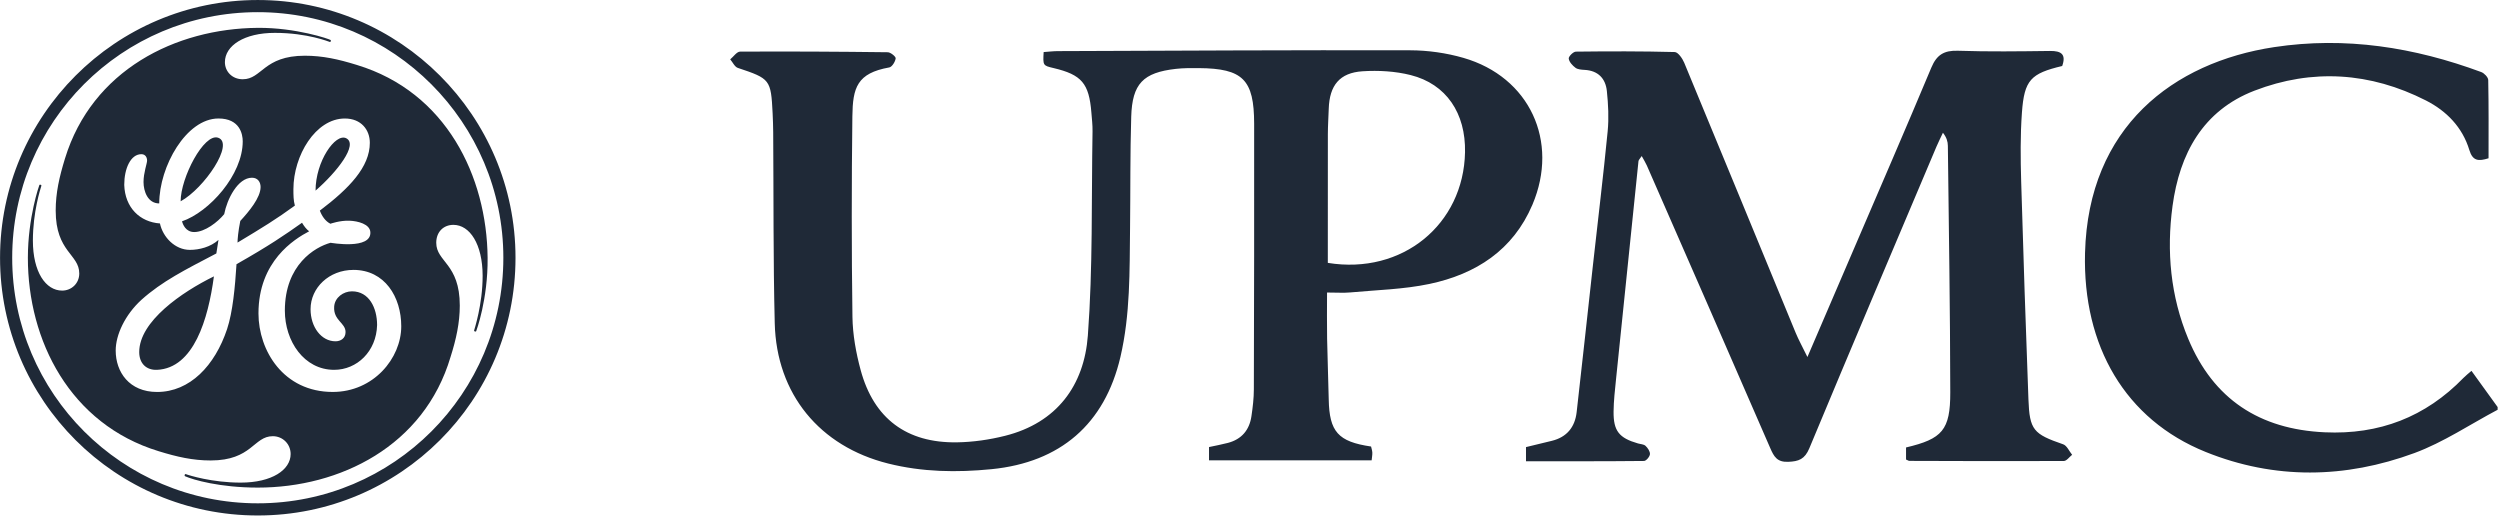
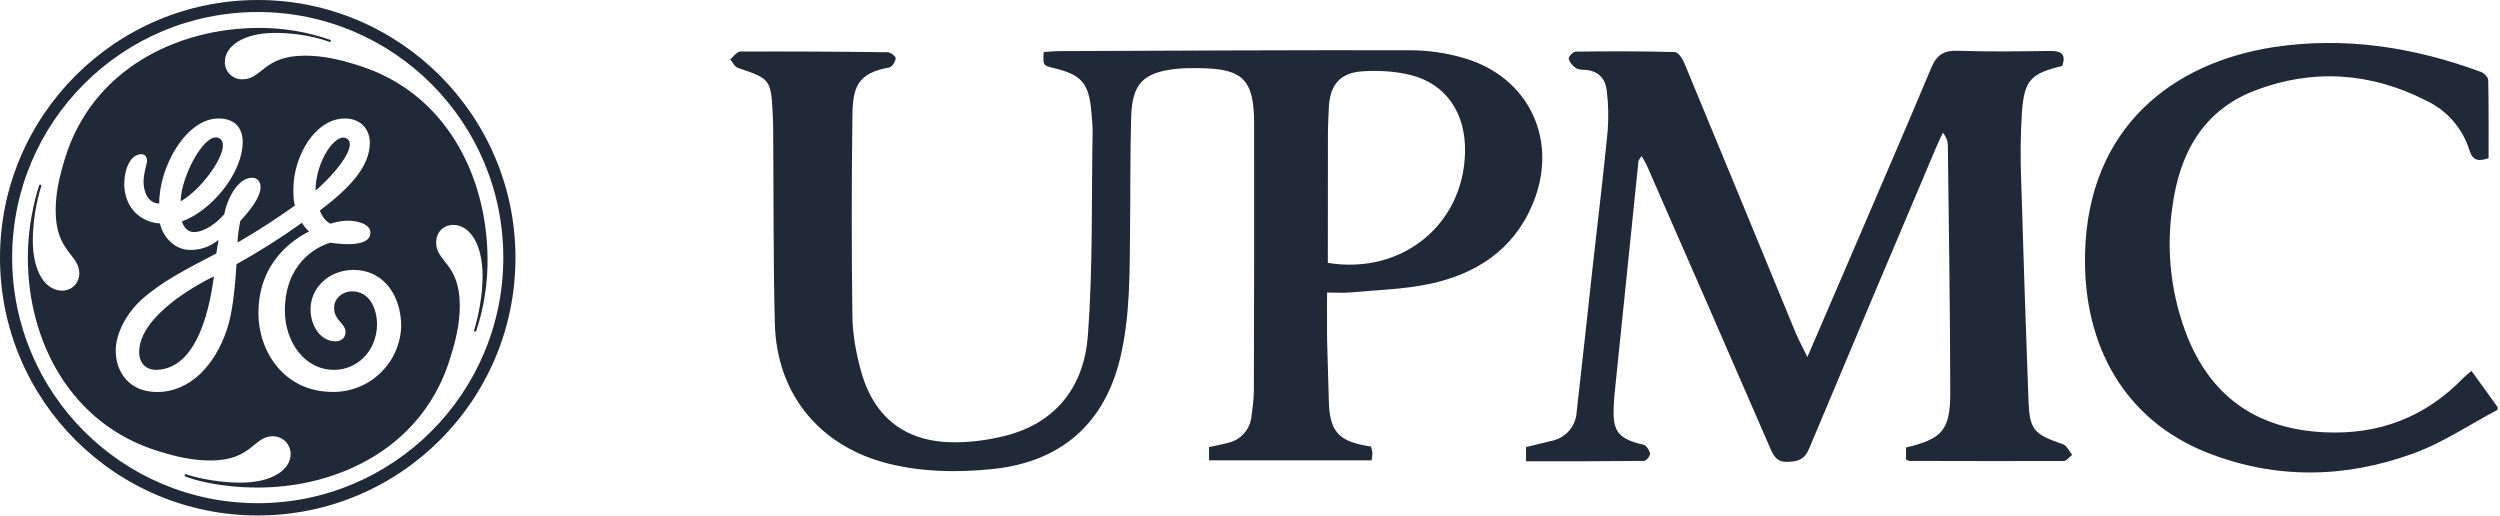
- <svg xmlns="http://www.w3.org/2000/svg" height="60" viewBox="0 0 291 60" width="291">
+ <svg xmlns="http://www.w3.org/2000/svg" width="291" height="60" viewBox="0 0 291 60">
  <g fill="#1f2937" fill-rule="evenodd">
-     <path d="m290.723 47.697c-3.22 1.705-6.302 3.79-9.69 5.04-8.045 2.967-16.256 3.113-24.294-.13-9.347-3.771-14.322-12.311-14.042-23.161.38-14.689 10.28-22.184 22.012-23.961 8.3-1.258 16.305.016 24.106 2.902.35.129.808.606.815.929.062 3.035.037 6.073.037 9.105-1.161.371-1.846.33-2.236-.957-.802-2.649-2.647-4.545-5.059-5.772-6.466-3.284-13.213-3.737-19.956-1.136-6.01 2.319-8.711 7.343-9.534 13.425-.712 5.274-.237 10.492 1.83 15.458 2.926 7.035 8.309 10.529 15.87 10.88 6.357.296 11.742-1.772 16.173-6.338.285-.292.613-.542.925-.814 1.045 1.446 2.044 2.83 3.044 4.214zm-169.239-41.637c.623-.043 1.138-.108 1.654-.11 13.669-.05 27.337-.13 41.005-.096 2.072.005 4.21.308 6.2.882 7.691 2.219 11.169 9.703 8.03 17.093-2.253 5.303-6.595 8.084-11.987 9.222-3.008.635-6.136.701-9.214.988-.769.072-1.548.011-2.704.011 0 1.919-.025 3.637.007 5.354.042 2.366.143 4.729.189 7.094.072 3.753 1.09 4.915 4.928 5.477.047.212.133.453.146.701.014.256-.041.517-.079.907h-18.93v-1.546c.785-.171 1.502-.298 2.204-.485 1.594-.422 2.499-1.498 2.734-3.103.154-1.036.279-2.089.281-3.134.03-10.304.047-20.608.035-30.912-.007-5.146-1.313-6.433-6.436-6.475-.894-.007-1.793-.012-2.678.088-3.809.434-5.078 1.718-5.195 5.573-.133 4.304-.084 8.615-.135 12.924-.059 5.038.035 10.089-1.124 15.049-1.827 7.816-7.007 12.253-14.988 13.049-4.068.405-8.07.338-12.041-.656-7.98-1.997-13.004-8.084-13.206-16.33-.183-7.408-.126-14.822-.18-22.234-.005-.735-.032-1.471-.067-2.207-.195-3.934-.287-4.024-4.05-5.28-.365-.122-.594-.653-.886-.995.384-.313.765-.898 1.149-.9 5.73-.032 11.46.001 17.189.072.331.004.949.509.921.714-.05.39-.423.996-.744 1.054-3.751.67-4.255 2.345-4.296 5.69-.093 7.78-.099 15.562.009 23.341.029 2.074.413 4.193.957 6.203 1.53 5.64 5.354 8.497 11.216 8.405 1.87-.029 3.776-.304 5.593-.761 6.031-1.516 9.204-5.856 9.636-11.674.588-7.891.409-15.838.544-23.762.012-.732-.076-1.468-.135-2.202-.276-3.391-1.13-4.39-4.402-5.166-1.24-.294-1.24-.294-1.154-1.864zm33.073 24.539c8.685 1.414 15.806-4.489 15.972-12.873.091-4.547-2.178-7.943-6.33-8.988-1.793-.452-3.741-.56-5.594-.442-2.675.171-3.849 1.644-3.939 4.35-.033.996-.101 1.991-.103 2.988-.011 4.975-.005 9.951-.005 14.965zm55.826 10.959c1.901-4.426 3.619-8.418 5.333-12.413 3.04-7.088 6.114-14.163 9.092-21.277.624-1.495 1.489-2.015 3.097-1.961 3.571.12 7.149.07 10.722.025 1.328-.017 1.89.405 1.413 1.75-3.659.874-4.411 1.619-4.687 5.41-.195 2.667-.164 5.359-.088 8.037.242 8.456.534 16.911.845 25.365.133 3.562.576 4.026 4.041 5.222.438.151.702.803 1.045 1.222-.323.252-.645.722-.969.723-5.991.03-11.983.005-17.974-.014-.096 0-.189-.075-.39-.159v-1.403c4.216-.998 5.157-2.019 5.149-6.417-.014-9.565-.17-19.131-.281-28.696-.005-.492-.147-.982-.574-1.52-.252.542-.523 1.075-.757 1.625-4.946 11.694-9.914 23.379-14.793 35.1-.531 1.274-1.232 1.533-2.467 1.58-1.288.049-1.656-.61-2.087-1.606-4.761-10.976-9.565-21.931-14.363-32.891-.142-.323-.337-.626-.592-1.096-.197.302-.364.443-.38.598-.879 8.456-1.75 16.913-2.611 25.371-.128 1.253-.273 2.509-.287 3.765-.024 2.265.643 3.084 2.83 3.715.302.088.684.091.889.283.262.246.54.657.514.973-.025.292-.442.785-.689.787-4.557.047-9.116.034-13.738.034v-1.648c.994-.241 2.002-.482 3.008-.73 1.746-.429 2.688-1.594 2.887-3.328.656-5.735 1.27-11.475 1.907-17.213.573-5.162 1.2-10.32 1.704-15.488.151-1.547.068-3.136-.093-4.687-.151-1.459-1.019-2.379-2.595-2.462-.363-.02-.794-.046-1.061-.246-.351-.263-.736-.681-.783-1.071-.03-.243.531-.803.831-.806 3.837-.047 7.675-.055 11.509.047.385.011.896.747 1.104 1.247 4.342 10.466 8.644 20.949 12.967 31.422.335.81.762 1.58 1.374 2.831z" />
-     <path d="m36.73 22.189c0-3.411 2.309-6.72 3.569-6.097 1.436.72-1.076 3.933-3.569 6.097m-15.704 1.243c0-2.743 2.706-7.954 4.359-7.403 1.954.651-1.619 5.908-4.359 7.403m-2.744 19.616c-1.244.056-2.077-.74-2.077-2.068 0-3.569 4.953-6.98 8.694-8.81-.664 4.984-2.347 10.686-6.617 10.878m22.851-11.631c-2.825 0-4.984 2.078-4.984 4.57 0 2.078 1.249 3.74 2.906 3.74.587 0 1.167-.334 1.167-1.076 0-1.086-1.433-1.347-1.325-2.962.072-1.065 1.076-1.778 2.073-1.778 1.992 0 2.924 1.931 2.924 3.923-.081 3.077-2.346 5.214-5.001 5.214-3.492 0-5.736-3.321-5.736-6.895 0-5.322 3.492-7.398 5.322-7.894.017 0 4.778.846 4.63-1.253-.069-.923-1.441-1.278-2.433-1.316-1.103-.043-2.218.354-2.218.354-.578-.294-.98-.868-1.228-1.529 3.408-2.579 5.818-5.069 5.818-7.896 0-1.495-.999-2.825-2.911-2.825-3.408 0-5.984 4.321-5.984 8.227 0 .662 0 1.33.171 1.91-2.162 1.577-3.77 2.56-6.676 4.305 0-.364.076-1.303.321-2.518.996-1.081 2.363-2.701 2.363-3.949 0-.58-.329-1.081-1-1.081-1.659 0-2.903 2.496-3.236 4.24-.748.918-2.244 2.082-3.493 2.082-.996 0-1.33-.915-1.414-1.249 3.159-1.081 7.065-5.402 7.065-9.309 0-.829-.333-2.66-2.825-2.66-3.74 0-6.894 5.57-6.894 9.887-1.333 0-1.829-1.411-1.829-2.492 0-1.082.415-2.159.415-2.493 0-.333-.167-.747-.667-.747-1.244 0-1.992 1.662-1.992 3.573.086 2.66 1.829 4.326 4.155 4.489.333 1.581 1.744 3.077 3.487 3.077 1.082 0 2.411-.333 3.326-1.162-.081.58-.162 1.081-.247 1.577-3.659 1.915-6.318 3.244-8.728 5.404-1.907 1.747-2.988 4.073-2.988 5.898 0 2.497 1.577 4.822 4.817 4.822 3.82 0 6.732-3.073 8.147-7.314.662-1.992.928-4.894 1.098-7.558 3.818-2.164 5.63-3.41 7.626-4.826.249.415.5.747.829.996-1.744.915-5.898 3.492-5.898 9.557 0 4.321 2.906 9.143 8.644 9.143 4.736 0 7.976-3.907 7.976-7.648-.001-3.404-1.913-6.56-5.571-6.56m14.289 7.139c-.012.026-.059.06-.153.029-.073-.026-.089-.06-.089-.108.004-.047 1.004-3.005.996-6.394-.009-3.664-1.495-5.908-3.402-5.908-1.167 0-1.997.834-1.997 2.083 0 2.243 2.74 2.411 2.74 7.313 0 1.992-.415 3.904-1.076 5.98-3.078 10.386-12.884 15.208-22.436 15.208-4.407 0-7.537-.906-8.467-1.324-.038-.022-.073-.094-.043-.168.021-.055.086-.098.124-.081.377.146 3.065.992 6.391.992 3.655 0 5.818-1.495 5.818-3.326 0-1.162-.915-2.077-2.077-2.077-2.244 0-2.415 2.825-7.233 2.825-2.077 0-3.906-.415-6.065-1.082-10.308-3.157-15.214-12.877-15.211-22.516.004-4.697 1.321-8.438 1.342-8.472.017-.024.076-.051.148-.024.073.024.089.084.086.107-.119.389-.992 3.07-.992 6.396 0 3.659 1.495 5.818 3.407 5.818 1.078 0 1.992-.829 1.992-1.992 0-2.247-2.744-2.496-2.744-7.316 0-2.078.419-3.907 1.081-6.066 3.159-10.305 12.884-15.135 22.441-15.209 4.441-.034 8.327 1.296 8.476 1.414.026.022.051.078.026.146-.036.081-.087.089-.111.084-.047-.004-2.574-1.06-6.399-1.06-3.573-.004-5.818 1.493-5.818 3.407 0 1.078.834 1.992 2.077 1.992 2.244 0 2.411-2.74 7.233-2.74 2.072 0 3.902.41 6.061 1.078 10.391 3.158 15.119 12.964 15.208 22.44.049 4.853-1.319 8.524-1.332 8.554m-25.419-37.141c-15.79 0-28.587 12.793-28.587 28.587 0 15.79 12.797 28.583 28.587 28.583 15.786 0 28.583-12.793 28.583-28.583 0-15.708-12.797-28.587-28.583-28.587m0 58.586c-16.538 0-30.002-13.379-30.002-29.998 0-16.543 13.464-30.002 30.002-30.002 16.533 0 29.998 13.46 29.998 30.002 0 16.619-13.464 29.998-29.998 29.998" fill-rule="nonzero" />
+     <path d="M290.72 47.7c-3.22 1.7-6.3 3.79-9.69 5.04-8.04 2.96-16.25 3.1-24.3-.13-9.34-3.77-14.31-12.31-14.03-23.16.38-14.7 10.28-22.19 22-23.97 8.3-1.25 16.31.02 24.11 2.9.35.14.81.61.82.94.06 3.03.04 6.07.04 9.1-1.16.37-1.85.33-2.24-.96a9.5 9.5 0 0 0-5.06-5.77c-6.46-3.28-13.21-3.73-19.95-1.13-6.01 2.32-8.72 7.34-9.54 13.42a29.4 29.4 0 0 0 1.83 15.46c2.93 7.03 8.31 10.53 15.87 10.88 6.36.3 11.74-1.77 16.17-6.34.29-.3.62-.54.93-.81l3.04 4.21zM121.48 6.06c.63-.04 1.14-.1 1.66-.11 13.67-.05 27.34-.13 41-.1 2.07 0 4.21.31 6.2.89 7.7 2.21 11.17 9.7 8.03 17.09-2.25 5.3-6.6 8.08-11.98 9.22-3.01.64-6.14.7-9.22.99-.77.07-1.55.01-2.7.01 0 1.92-.03 3.64 0 5.35.05 2.37.15 4.73.2 7.1.07 3.75 1.08 4.91 4.92 5.48.05.2.13.45.15.7s-.04.51-.08.9h-18.93v-1.54c.78-.17 1.5-.3 2.2-.49a3.5 3.5 0 0 0 2.74-3.1c.15-1.04.28-2.09.28-3.13q.05-15.45.03-30.92c0-5.14-1.3-6.43-6.43-6.47-.9 0-1.8-.01-2.68.09-3.8.43-5.08 1.71-5.2 5.57-.13 4.3-.08 8.61-.13 12.92-.06 5.04.04 10.1-1.12 15.05-1.83 7.82-7.01 12.26-14.99 13.05-4.07.4-8.07.34-12.04-.65-7.98-2-13-8.09-13.2-16.33-.19-7.41-.13-14.83-.19-22.24q0-1.1-.06-2.2c-.2-3.94-.3-4.03-4.05-5.29-.37-.12-.6-.65-.89-1 .38-.3.77-.89 1.15-.9q8.6-.03 17.19.08c.33 0 .95.51.92.71-.05.4-.42 1-.74 1.06-3.76.67-4.26 2.34-4.3 5.69q-.15 11.67 0 23.34c.04 2.07.42 4.2.97 6.2 1.53 5.64 5.35 8.5 11.21 8.4 1.87-.02 3.78-.3 5.6-.75 6.03-1.52 9.2-5.86 9.63-11.68.59-7.89.41-15.84.55-23.76 0-.73-.08-1.47-.14-2.2-.28-3.4-1.13-4.4-4.4-5.17-1.24-.3-1.24-.3-1.16-1.86m33.08 24.54c8.68 1.41 15.8-4.5 15.97-12.87.1-4.55-2.18-7.95-6.33-9-1.8-.44-3.74-.55-5.6-.43-2.67.17-3.84 1.64-3.93 4.35-.04 1-.1 1.99-.1 2.98q-.02 7.46-.01 14.97m55.82 10.96 5.34-12.41c3.04-7.1 6.11-14.17 9.09-21.28.62-1.5 1.49-2.02 3.1-1.96 3.57.12 7.15.07 10.72.02 1.33-.02 1.89.4 1.41 1.75-3.66.88-4.41 1.62-4.69 5.41a77 77 0 0 0-.08 8.04q.37 12.67.84 25.36c.13 3.57.58 4.03 4.04 5.23.44.15.7.8 1.05 1.22-.33.25-.65.72-.97.72q-8.99.02-17.98-.01c-.1 0-.19-.08-.39-.16v-1.4c4.22-1 5.16-2.02 5.15-6.42-.01-9.57-.17-19.13-.28-28.7 0-.49-.15-.98-.57-1.52q-.4.8-.76 1.63-7.44 17.53-14.8 35.1c-.52 1.27-1.23 1.53-2.46 1.58-1.29.05-1.66-.61-2.09-1.6q-7.15-16.47-14.36-32.9c-.14-.32-.34-.63-.6-1.1-.19.3-.36.45-.37.6l-2.61 25.37c-.13 1.26-.28 2.51-.29 3.77-.02 2.26.64 3.08 2.83 3.71.3.09.68.1.89.28.26.25.54.66.51.98-.02.29-.44.78-.69.78q-6.81.06-13.73.04v-1.65l3-.73a3.6 3.6 0 0 0 2.89-3.33q.97-8.6 1.9-17.21c.58-5.16 1.2-10.32 1.71-15.49a23 23 0 0 0-.1-4.69c-.14-1.46-1.01-2.38-2.59-2.46-.36-.02-.8-.04-1.06-.24-.35-.27-.73-.68-.78-1.08-.03-.24.53-.8.83-.8 3.84-.05 7.67-.06 11.5.05.4 0 .9.74 1.11 1.24q6.5 15.7 12.97 31.43c.34.8.76 1.58 1.37 2.83" />
+     <path fill-rule="nonzero" d="M36.73 22.19c0-3.41 2.3-6.72 3.57-6.1 1.44.72-1.08 3.94-3.57 6.1m-15.7 1.24c0-2.74 2.7-7.95 4.35-7.4 1.96.65-1.61 5.9-4.35 7.4m-2.75 19.62c-1.24.05-2.08-.74-2.08-2.07 0-3.57 4.96-6.98 8.7-8.81-.66 4.98-2.35 10.69-6.62 10.88m22.85-11.63c-2.82 0-4.98 2.07-4.98 4.57 0 2.07 1.25 3.74 2.9 3.74.6 0 1.17-.34 1.17-1.08 0-1.09-1.43-1.35-1.32-2.96.07-1.07 1.07-1.78 2.07-1.78 2 0 2.92 1.93 2.92 3.92-.08 3.08-2.34 5.22-5 5.22-3.49 0-5.73-3.32-5.73-6.9 0-5.32 3.49-7.4 5.32-7.9.02 0 4.78.85 4.63-1.25-.07-.92-1.44-1.27-2.43-1.31-1.1-.04-2.22.35-2.22.35-.58-.3-.98-.87-1.23-1.53 3.4-2.58 5.82-5.07 5.82-7.9 0-1.49-1-2.82-2.91-2.82-3.41 0-5.99 4.32-5.99 8.23 0 .66 0 1.33.17 1.91a80 80 0 0 1-6.67 4.3c0-.36.07-1.3.32-2.51 1-1.08 2.36-2.7 2.36-3.95 0-.58-.33-1.08-1-1.08-1.66 0-2.9 2.5-3.23 4.24-.75.92-2.25 2.08-3.5 2.08-1 0-1.33-.91-1.41-1.25 3.16-1.08 7.06-5.4 7.06-9.3 0-.84-.33-2.67-2.82-2.67-3.74 0-6.9 5.57-6.9 9.89-1.33 0-1.82-1.41-1.82-2.5 0-1.08.41-2.15.41-2.49 0-.33-.17-.74-.67-.74-1.24 0-1.99 1.66-1.99 3.57.09 2.66 1.83 4.33 4.16 4.49.33 1.58 1.74 3.08 3.48 3.08a5 5 0 0 0 3.33-1.17q-.12.86-.25 1.58c-3.66 1.92-6.32 3.25-8.73 5.4-1.9 1.75-2.98 4.08-2.98 5.9 0 2.5 1.57 4.83 4.81 4.83 3.82 0 6.74-3.08 8.15-7.32.66-1.99.93-4.9 1.1-7.56a77 77 0 0 0 7.62-4.82q.36.62.83 1c-1.74.9-5.9 3.49-5.9 9.55 0 4.32 2.91 9.14 8.65 9.14a7.9 7.9 0 0 0 7.97-7.64c0-3.4-1.9-6.56-5.57-6.56m14.3 7.14c-.02.02-.07.06-.16.02q-.1-.04-.1-.1c.01-.05 1.01-3 1-6.4 0-3.66-1.49-5.9-3.4-5.9-1.16 0-2 .83-2 2.08 0 2.24 2.75 2.4 2.75 7.31 0 2-.42 3.9-1.08 5.98-3.08 10.39-12.88 15.2-22.44 15.2-4.4 0-7.53-.9-8.46-1.31q-.08-.05-.05-.17.05-.1.13-.08c.37.14 3.06.99 6.39.99 3.65 0 5.82-1.5 5.82-3.33 0-1.16-.92-2.07-2.08-2.07-2.25 0-2.42 2.82-7.23 2.82-2.08 0-3.91-.41-6.07-1.08C8.15 49.36 3.24 39.64 3.24 30c0-4.7 1.32-8.44 1.34-8.47q.04-.05.15-.02.1.05.09.1c-.12.4-1 3.07-1 6.4 0 3.66 1.5 5.82 3.41 5.82 1.08 0 2-.83 2-2 0-2.24-2.75-2.5-2.75-7.31 0-2.08.42-3.91 1.08-6.07C10.72 8.15 20.44 3.32 30 3.25a25 25 0 0 1 8.48 1.4q.05.04.02.15-.06.11-.1.09c-.06 0-2.58-1.06-6.4-1.06-3.58 0-5.83 1.49-5.83 3.4a2 2 0 0 0 2.08 2c2.25 0 2.41-2.75 7.23-2.75 2.08 0 3.9.41 6.07 1.08C51.94 10.72 56.66 20.52 56.75 30a26 26 0 0 1-1.33 8.56M30 1.4a28.58 28.58 0 1 0 0 57.17A28.58 28.58 0 0 0 30 1.4M30 60C13.46 60 0 46.62 0 30 0 13.46 13.46 0 30 0s30 13.46 30 30c0 16.62-13.46 30-30 30" />
  </g>
</svg>
